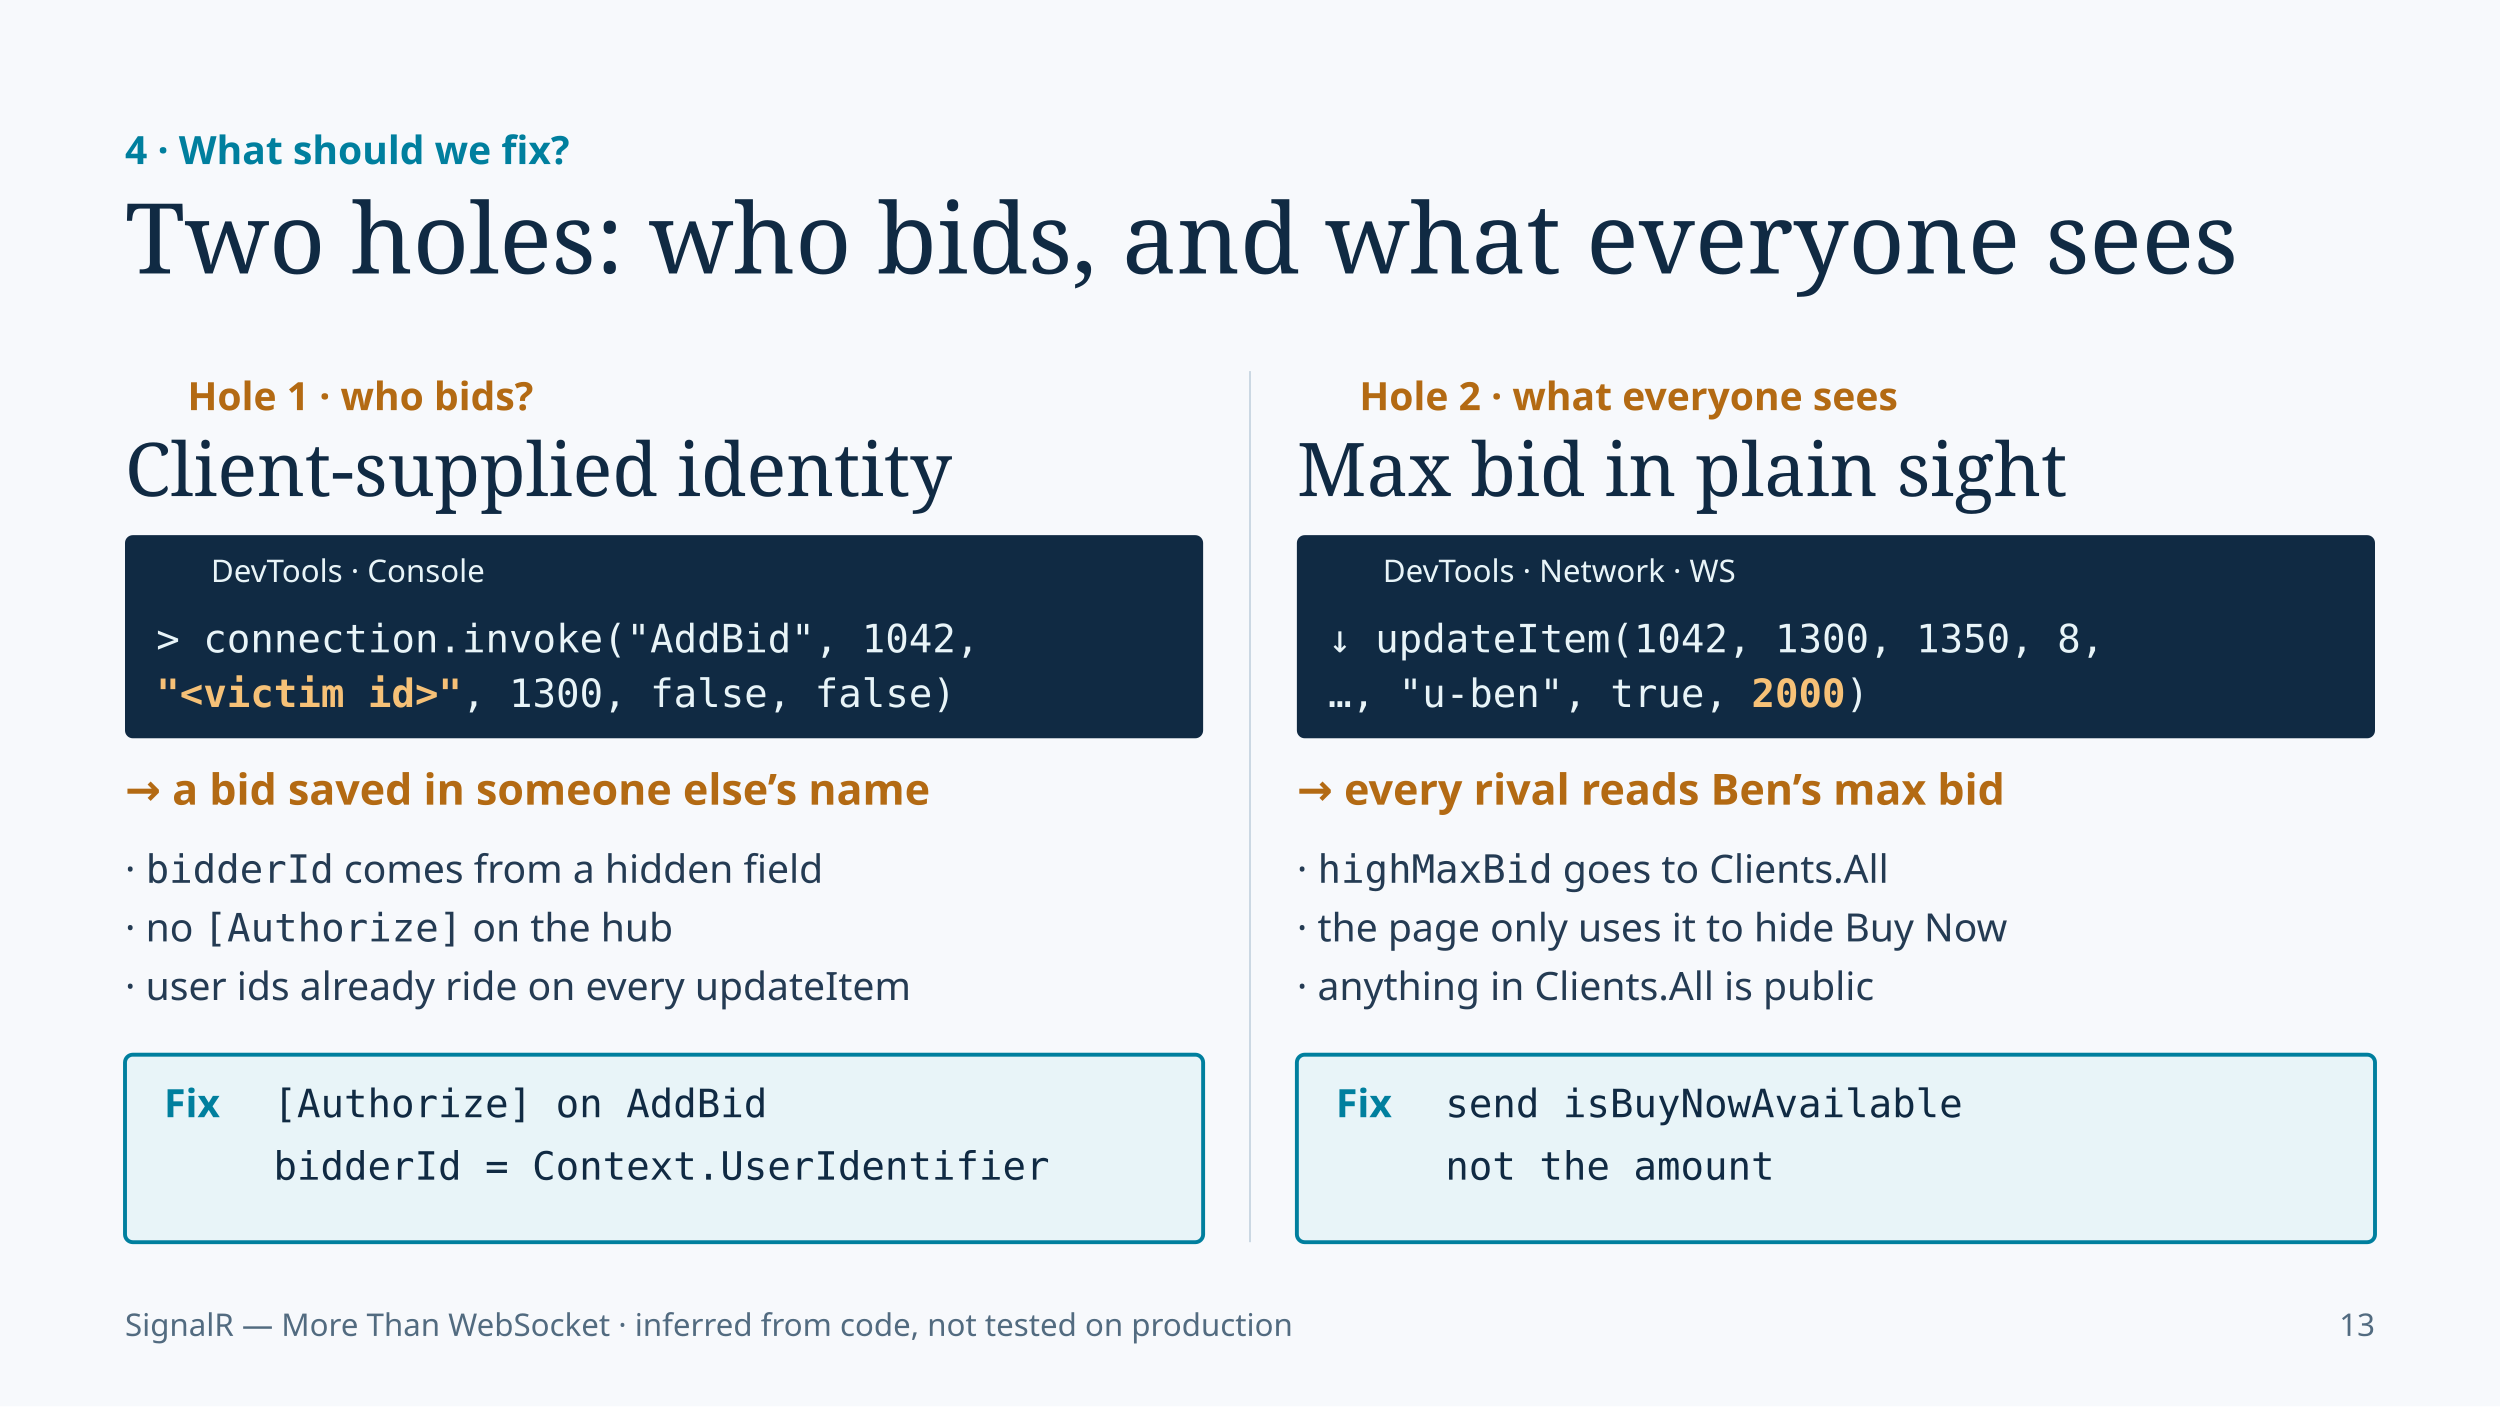
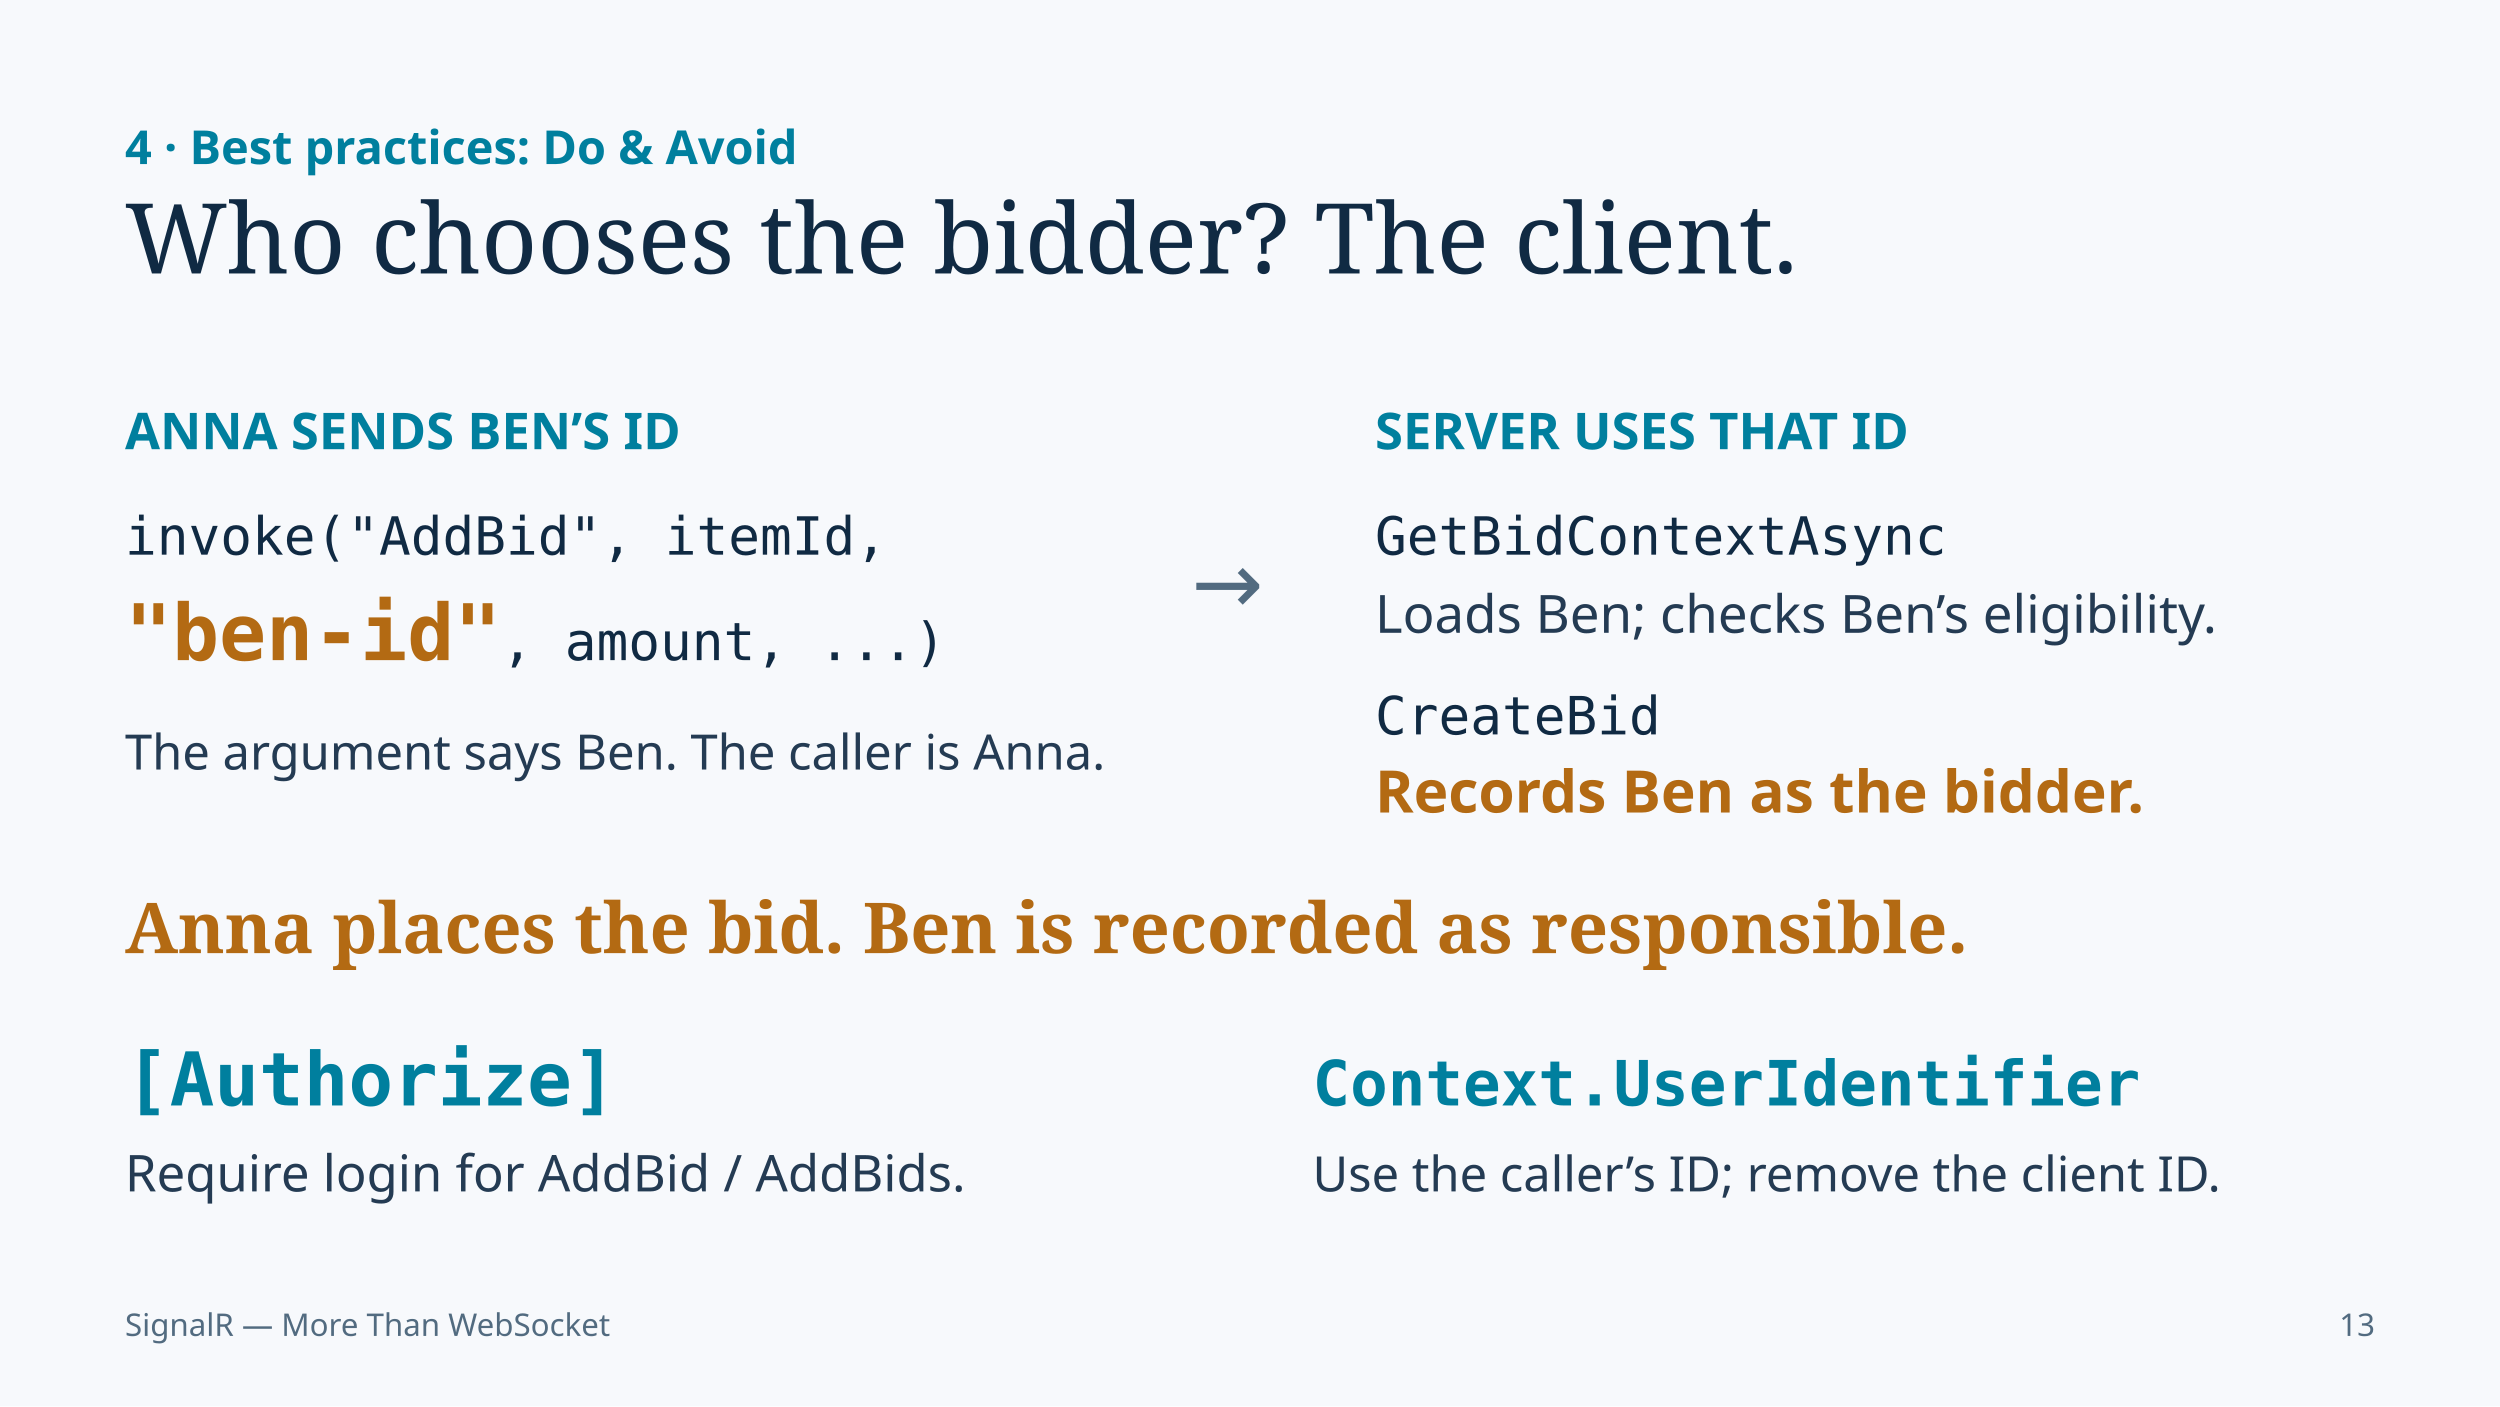
<svg xmlns="http://www.w3.org/2000/svg" viewBox="0 0 1280 720" data-pptx-page-role="content" font-family="Segoe UI, sans-serif">
  <rect id="bg" data-pptx-role="background" x="0" y="0" width="1280" height="720" fill="#F7F9FC" />
  <g id="header" data-pptx-bounds="64 60 1152 108">
-     <text x="64" y="84" font-size="20" font-weight="600" fill="#007F9E">4 · What should we fix?</text>
-     <text x="64" y="140" font-family="Cambria, serif" font-size="50" fill="#102A43">Two holes: who bids, and what everyone sees</text>
+     <text x="64" y="84" font-size="24" font-weight="600" fill="#007F9E">4 · Best practices: Do &amp; Avoid</text>
+     <text x="64" y="140" font-family="Cambria, serif" font-size="50" fill="#102A43">Who chooses the bidder? The client.</text>
  </g>
-   <g id="hole-identity" data-pptx-bounds="64 184 560 456">
-     <use data-icon="tabler-outline/alert-triangle" x="64" y="190" width="24" height="24" fill="#B36A13" stroke-width="2" />
-     <text x="96" y="210" font-size="20" font-weight="bold" fill="#B36A13">Hole 1 · who bids?</text>
-     <text x="64" y="254" font-family="Cambria, serif" font-size="38" fill="#102A43">Client-supplied identity</text>
-     <rect x="64" y="274" width="552" height="104" rx="4" fill="#102A43" />
-     <use data-icon="tabler-outline/terminal-2" x="80" y="282" width="20" height="20" fill="#E8F4F8" stroke-width="2" />
-     <text x="108" y="298" font-size="16" fill="#E8F4F8">DevTools · Console</text>
-     <g font-family="Consolas, monospace" font-size="20" fill="#E8F4F8">
-       <text x="80" y="334">&gt; connection.invoke("AddBid", 1042,</text>
-       <text x="80" y="362">
-         <tspan font-weight="bold" fill="#F6C177">"&lt;victim id&gt;"</tspan>, 1300, false, false)</text>
-     </g>
-     <text x="64" y="412" font-size="22" font-weight="bold" fill="#B36A13">→ a bid saved in someone else’s name</text>
-     <g font-size="20" fill="#243B53">
-       <text x="64" y="452">· <tspan font-family="Consolas, monospace">bidderId</tspan> comes from a hidden field</text>
-       <text x="64" y="482">· no <tspan font-family="Consolas, monospace">[Authorize]</tspan> on the hub</text>
-       <text x="64" y="512">· user ids already ride on every updateItem</text>
-     </g>
-     <rect x="64" y="540" width="552" height="96" rx="4" fill="#E8F4F8" stroke="#007F9E" stroke-width="2" />
-     <text x="84" y="572" font-size="20" font-weight="bold" fill="#007F9E">Fix</text>
-     <g font-family="Consolas, monospace" font-size="20" fill="#102A43">
-       <text x="140" y="572">[Authorize] on AddBid</text>
-       <text x="140" y="604">bidderId = Context.UserIdentifier</text>
-     </g>
+   <g id="client" data-pptx-bounds="64 202 520 222">
+     <text x="64" y="230" font-size="26" font-weight="bold" fill="#007F9E">ANNA SENDS BEN’S ID</text>
+     <text x="64" y="284" font-family="Consolas, monospace" font-size="27" fill="#102A43">invoke("AddBid", itemId,</text>
+     <text x="64" y="338" font-family="Consolas, monospace" font-size="40" font-weight="bold" fill="#B36A13">  "ben-id"<tspan font-size="27" font-weight="normal" fill="#102A43">, amount, ...)</tspan>
+     </text>
+     <text x="64" y="394" font-size="25" fill="#243B53">The argument says Ben. The caller is Anna.</text>
  </g>
-   <line id="column-rule" data-pptx-role="decoration" x1="640" y1="190" x2="640" y2="636" stroke="#CAD7E2" stroke-width="1" />
-   <g id="hole-maxbid" data-pptx-bounds="656 184 560 456">
-     <use data-icon="tabler-outline/eye" x="664" y="190" width="24" height="24" fill="#B36A13" stroke-width="2" />
-     <text x="696" y="210" font-size="20" font-weight="bold" fill="#B36A13">Hole 2 · what everyone sees</text>
-     <text x="664" y="254" font-family="Cambria, serif" font-size="38" fill="#102A43">Max bid in plain sight</text>
-     <rect x="664" y="274" width="552" height="104" rx="4" fill="#102A43" />
-     <use data-icon="tabler-outline/browser" x="680" y="282" width="20" height="20" fill="#E8F4F8" stroke-width="2" />
-     <text x="708" y="298" font-size="16" fill="#E8F4F8">DevTools · Network · WS</text>
-     <g font-family="Consolas, monospace" font-size="20" fill="#E8F4F8">
-       <text x="680" y="334">↓ updateItem(1042, 1300, 1350, 8,</text>
-       <text x="680" y="362">    …, "u-ben", true, <tspan font-weight="bold" fill="#F6C177">2000</tspan>)</text>
-     </g>
-     <text x="664" y="412" font-size="22" font-weight="bold" fill="#B36A13">→ every rival reads Ben’s max bid</text>
-     <g font-size="20" fill="#243B53">
-       <text x="664" y="452">· <tspan font-family="Consolas, monospace">highMaxBid</tspan> goes to Clients.All</text>
-       <text x="664" y="482">· the page only uses it to hide Buy Now</text>
-       <text x="664" y="512">· anything in Clients.All is public</text>
-     </g>
-     <rect x="664" y="540" width="552" height="96" rx="4" fill="#E8F4F8" stroke="#007F9E" stroke-width="2" />
-     <text x="684" y="572" font-size="20" font-weight="bold" fill="#007F9E">Fix</text>
-     <g font-family="Consolas, monospace" font-size="20" fill="#102A43">
-       <text x="740" y="572">send isBuyNowAvailable</text>
-       <text x="740" y="604">not the amount</text>
-     </g>
+   <text x="610" y="314" font-size="44" fill="#526B80">→</text>
+   <g id="server" data-pptx-bounds="704 202 512 222">
+     <text x="704" y="230" font-size="26" font-weight="bold" fill="#007F9E">SERVER USES THAT ID</text>
+     <text x="704" y="284" font-family="Consolas, monospace" font-size="27" fill="#102A43">GetBidContextAsync</text>
+     <text x="704" y="324" font-size="27" fill="#243B53">Loads Ben; checks Ben’s eligibility.</text>
+     <text x="704" y="376" font-family="Consolas, monospace" font-size="27" fill="#102A43">CreateBid</text>
+     <text x="704" y="416" font-size="30" font-weight="bold" fill="#B36A13">Records Ben as the bidder.</text>
+   </g>
+   <g id="risk" data-pptx-bounds="64 448 1152 64">
+     <text x="64" y="488" font-family="Cambria, serif" font-size="36" font-weight="bold" fill="#B36A13">Anna places the bid. Ben is recorded as responsible.</text>
+   </g>
+   <g id="fix-auth" data-pptx-bounds="64 536 540 100">
+     <text x="64" y="566" font-family="Consolas, monospace" font-size="38" font-weight="bold" fill="#007F9E">[Authorize]</text>
+     <text x="64" y="610" font-size="26" fill="#243B53">Require login for AddBid / AddBids.</text>
+   </g>
+   <g id="fix-identity" data-pptx-bounds="672 536 544 100">
+     <text x="672" y="566" font-family="Consolas, monospace" font-size="32" font-weight="bold" fill="#007F9E">Context.UserIdentifier</text>
+     <text x="672" y="610" font-size="25" fill="#243B53">Use the caller’s ID; remove the client ID.</text>
  </g>
  <g id="footer" data-pptx-role="footer" data-pptx-bounds="64 650 1152 44" font-size="16" fill="#526B80">
-     <text x="64" y="684">SignalR — More Than WebSocket · inferred from code, not tested on production</text>
+     <text x="64" y="684">SignalR — More Than WebSocket</text>
    <text x="1216" y="684" text-anchor="end">13</text>
  </g>
</svg>
